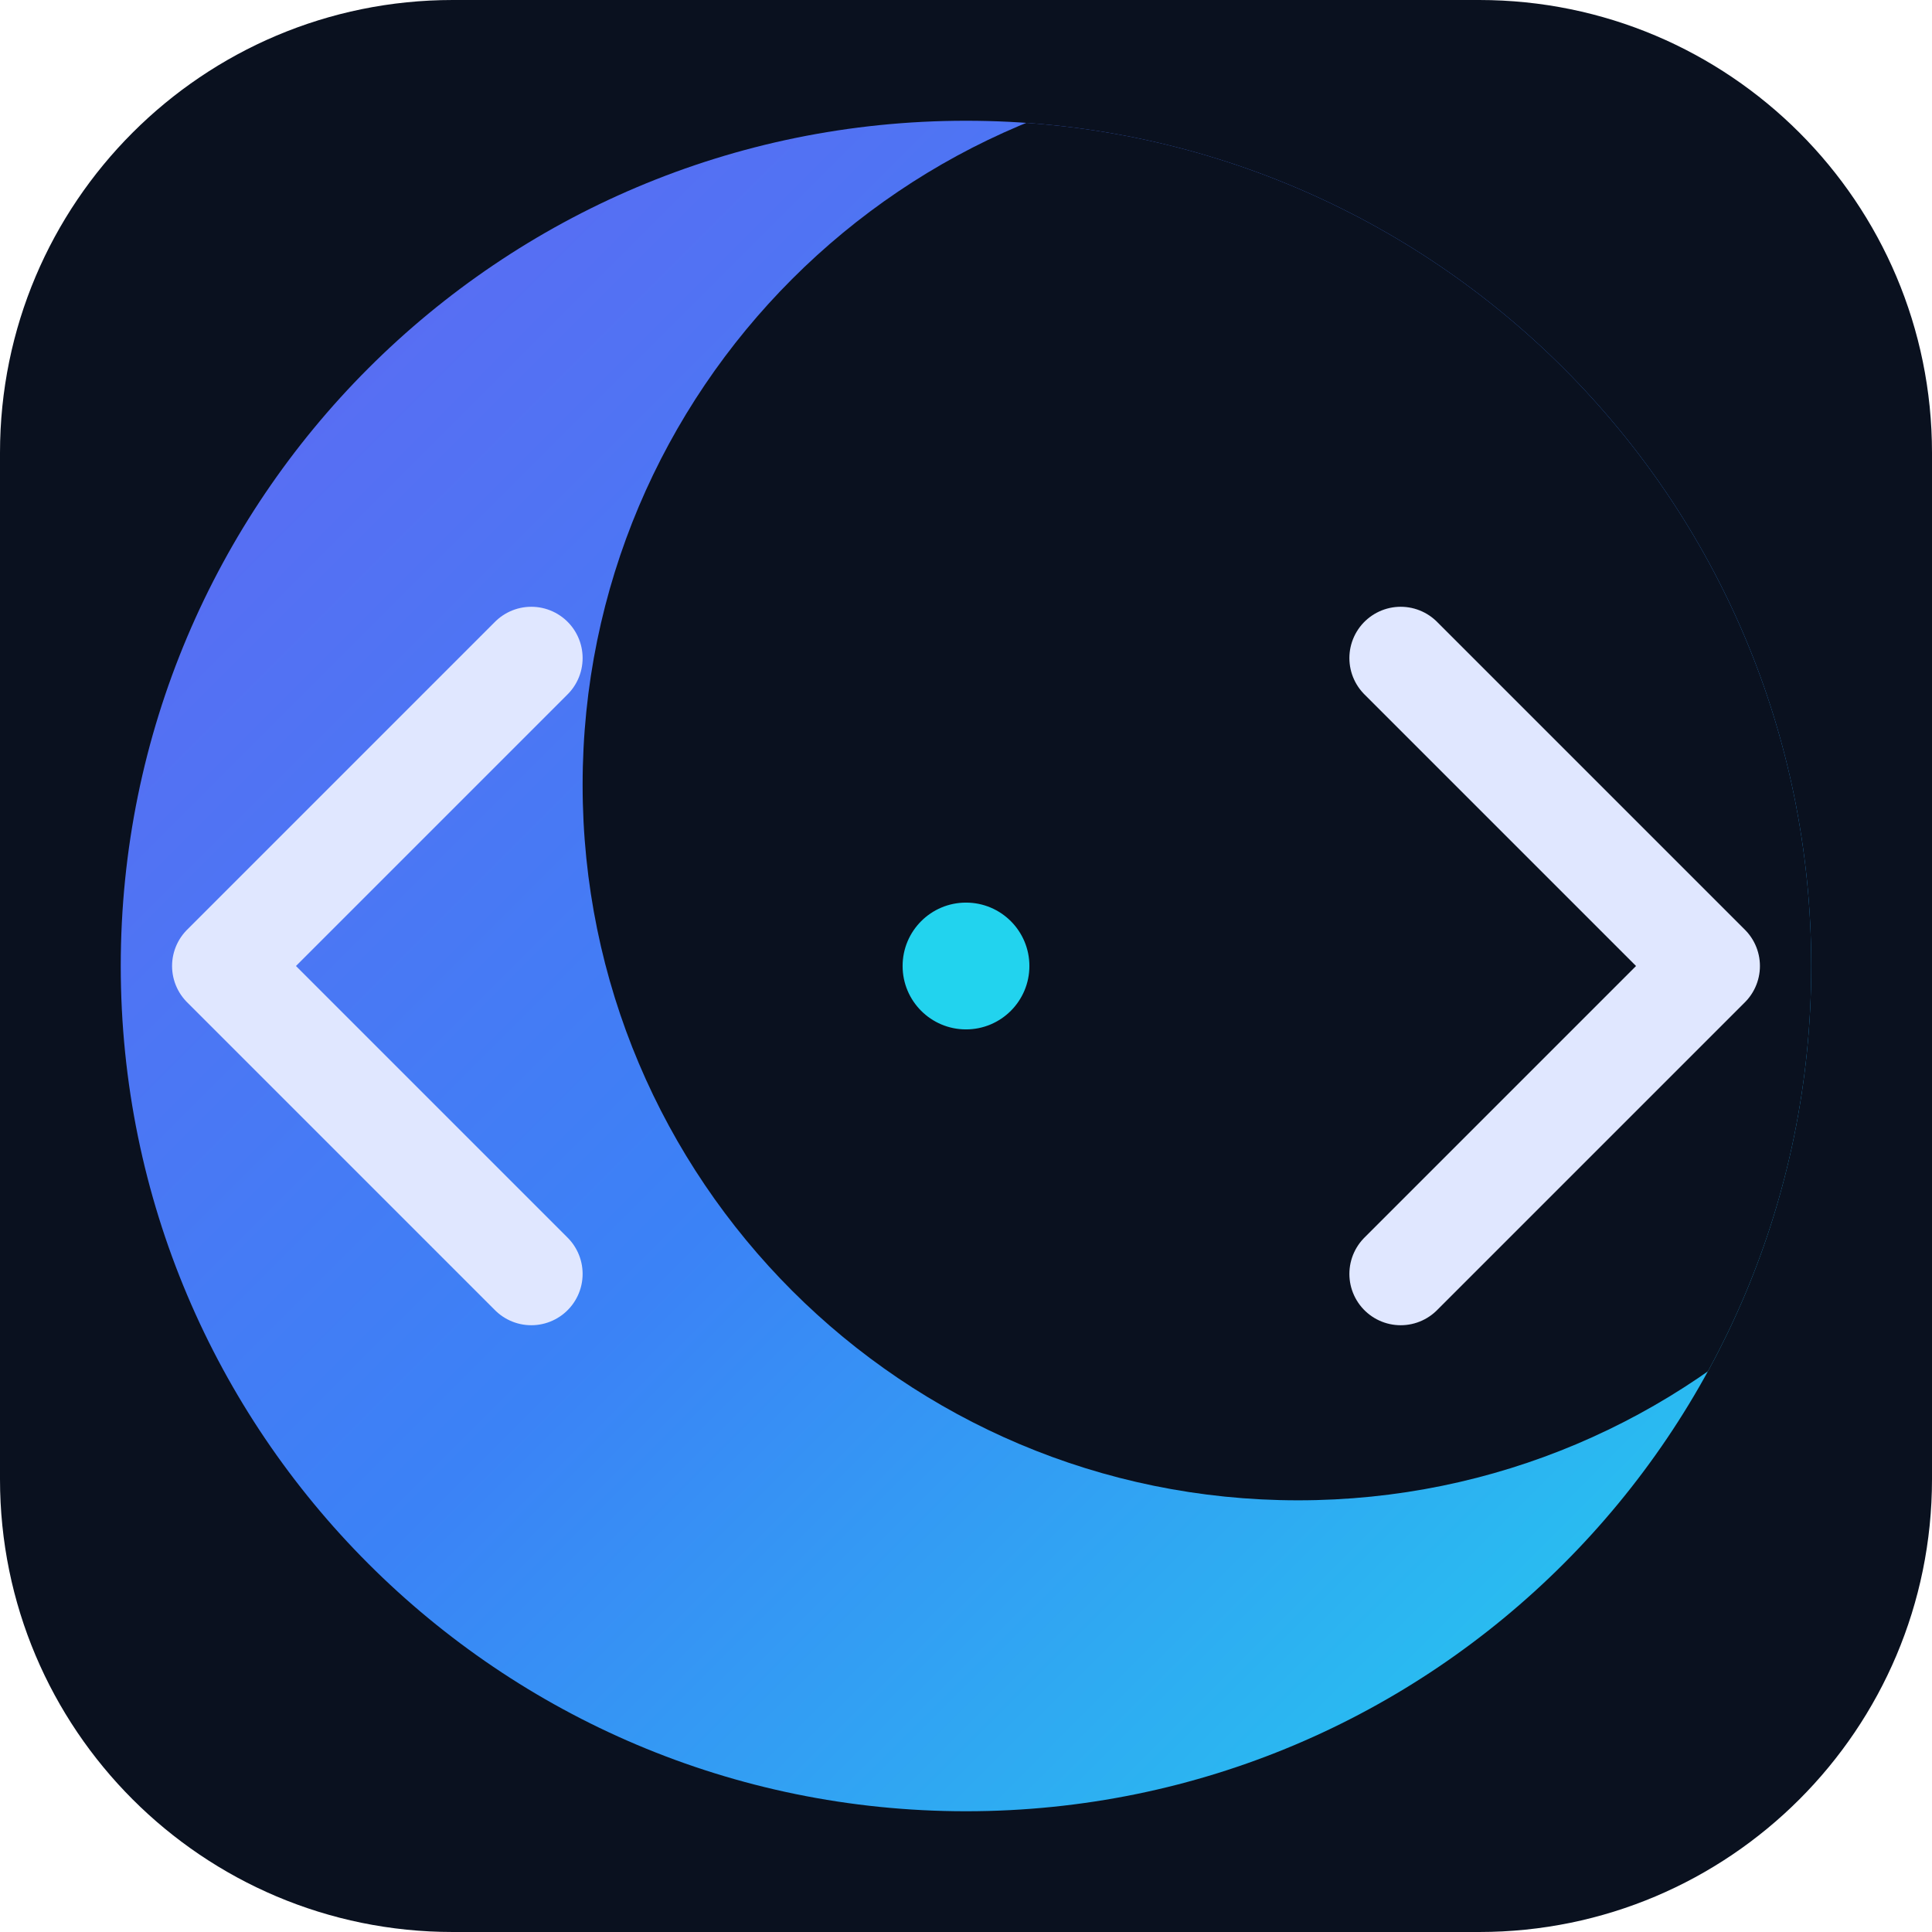
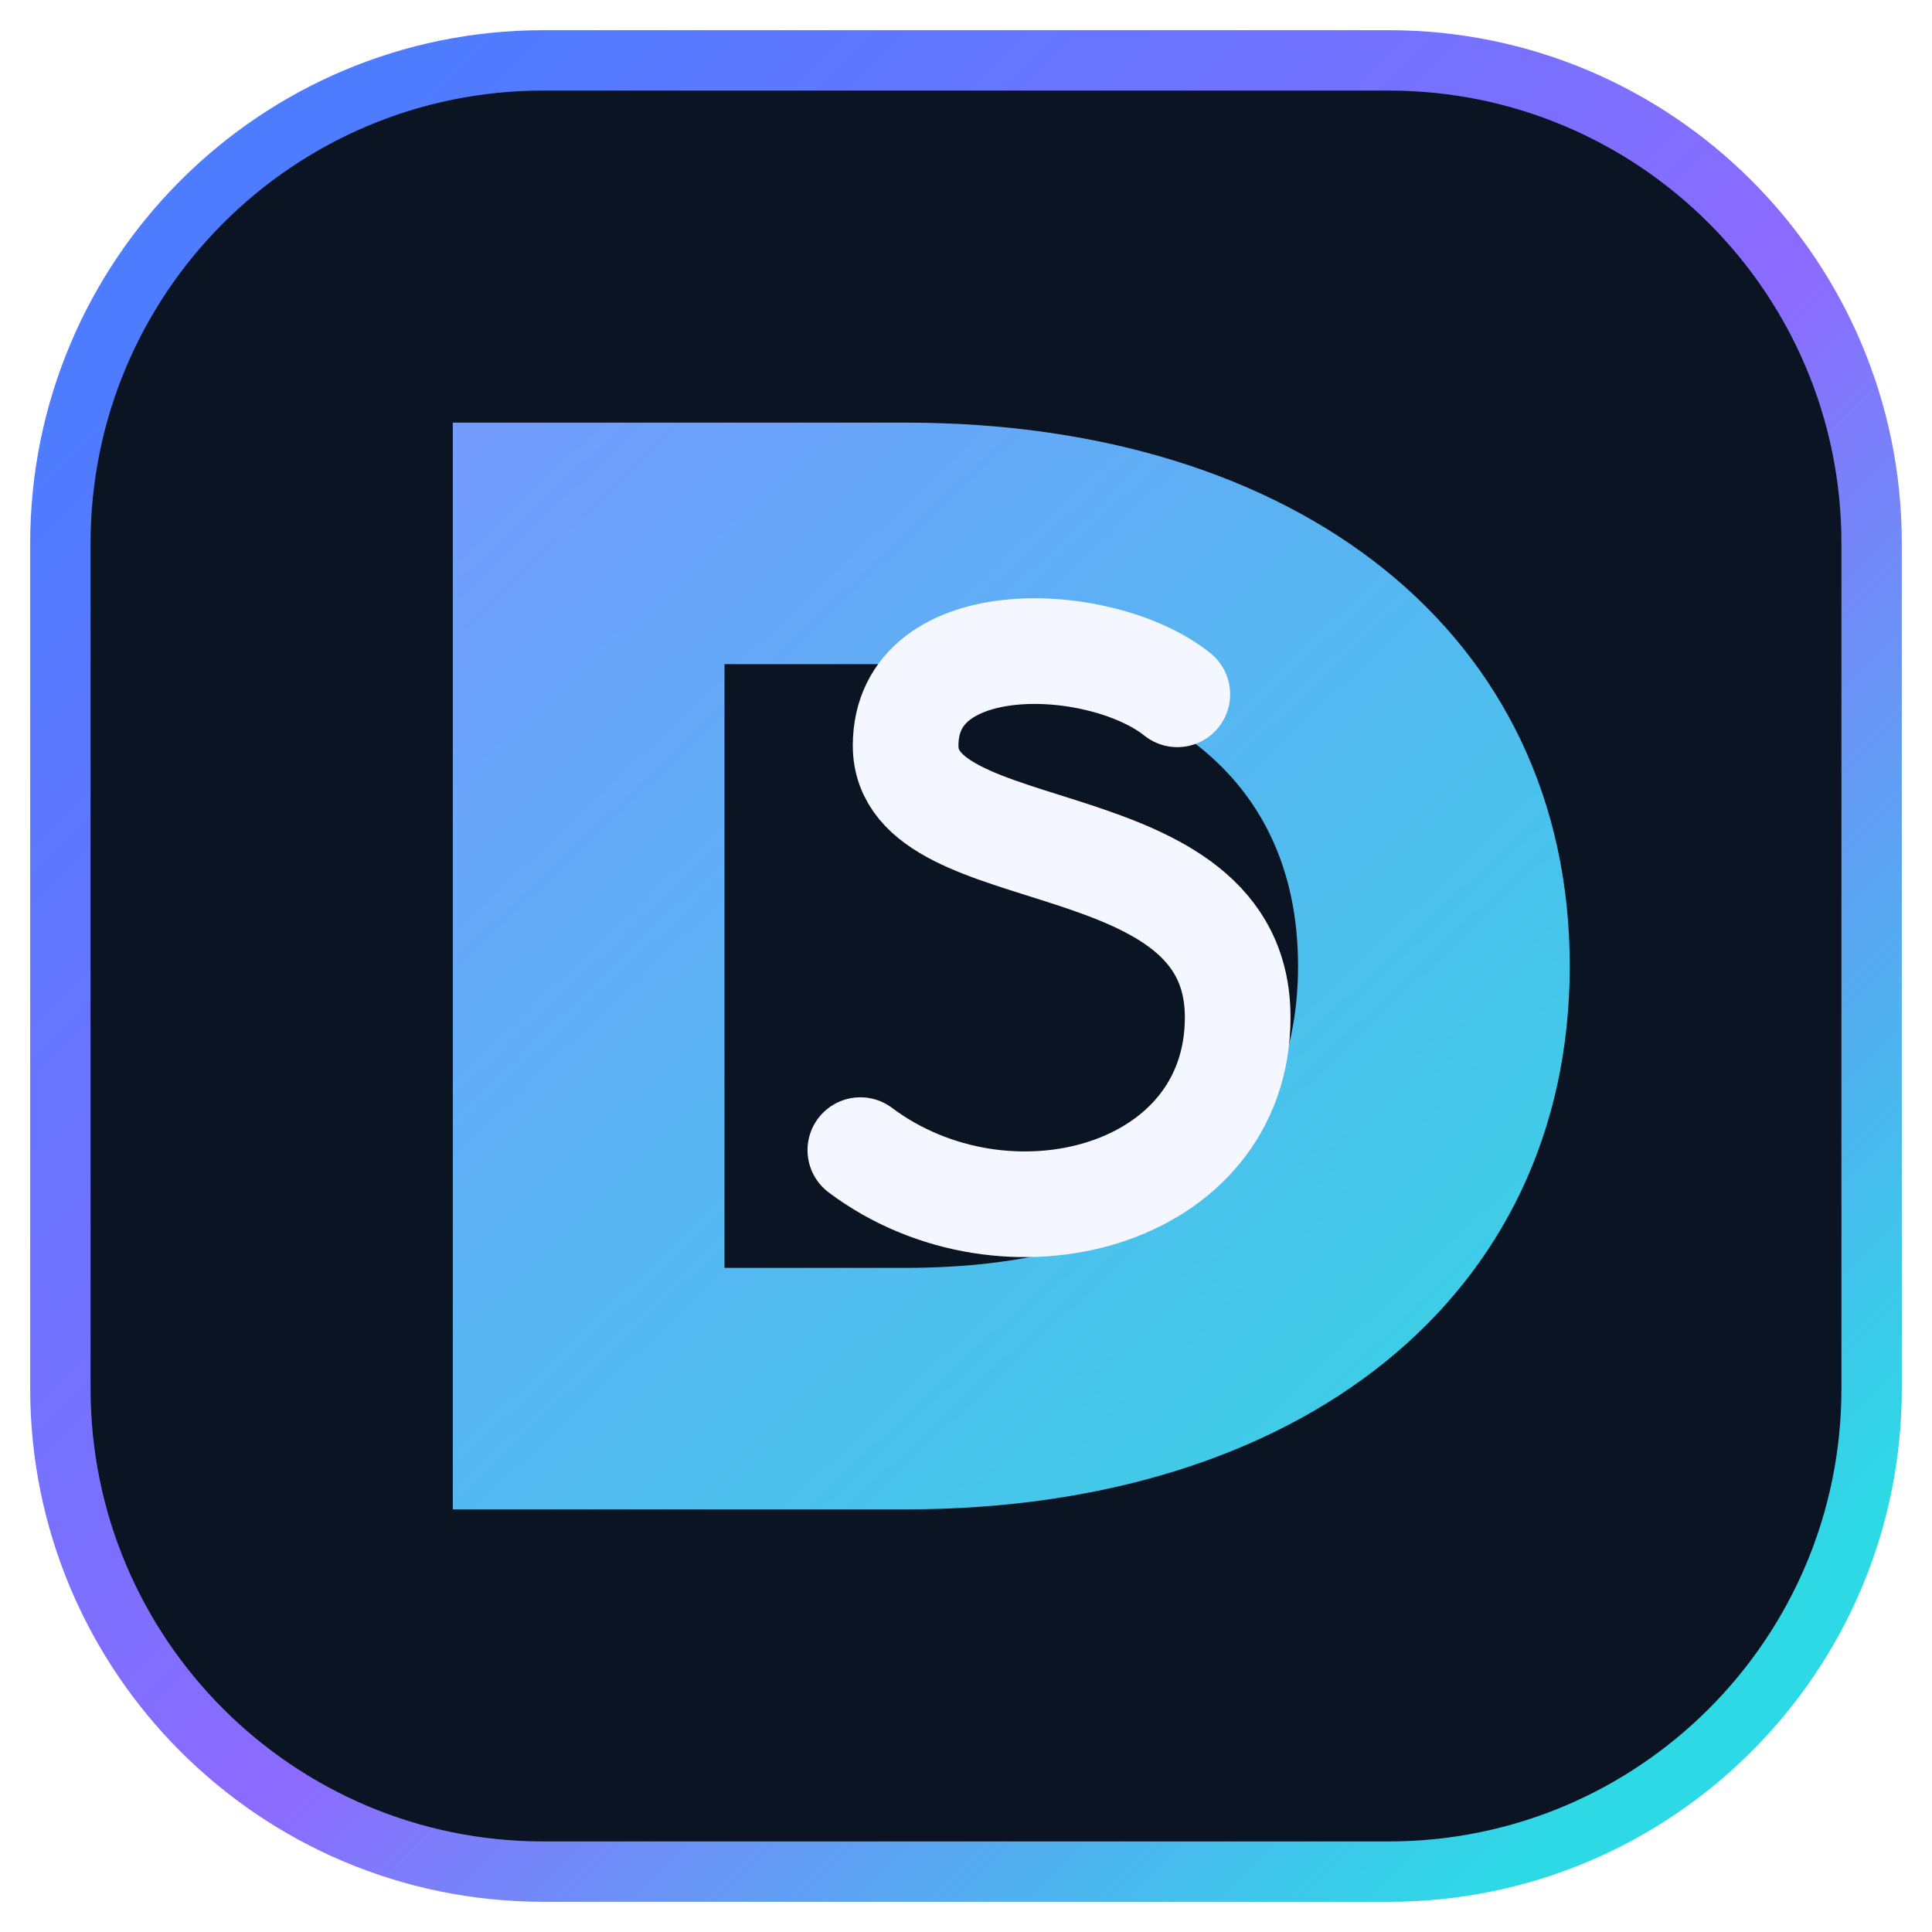
<svg xmlns="http://www.w3.org/2000/svg" viewBox="0 0 64 64" role="img" aria-label="DreamSoft">
  <defs>
-     <linearGradient id="moon" x1="0%" y1="0%" x2="100%" y2="100%">
-       <stop offset="0%" stop-color="#6366F1" />
-       <stop offset="50%" stop-color="#3B82F6" />
-       <stop offset="100%" stop-color="#22D3EE" />
+     <linearGradient id="f" x1="8" y1="8" x2="56" y2="56" gradientUnits="userSpaceOnUse">
+       <stop stop-color="#4e7cff" />
+       <stop offset=".55" stop-color="#8c6bff" />
+       <stop offset="1" stop-color="#2ed9e6" />
    </linearGradient>
-     <clipPath id="mask">
-       <circle cx="32" cy="32" r="28" />
-     </clipPath>
+     <linearGradient id="l" x1="14" y1="13" x2="50" y2="51" gradientUnits="userSpaceOnUse">
+       <stop stop-color="#7699ff" />
+       <stop offset="1" stop-color="#36d4e3" />
+     </linearGradient>
  </defs>
-   <rect width="64" height="64" rx="15" fill="#0a111f" />
-   <circle cx="32" cy="32" r="28" fill="url(#moon)" />
-   <circle cx="43" cy="26" r="23.7" fill="#0a111f" clip-path="url(#mask)" />
-   <g fill="none" stroke="#E0E7FF" stroke-width="3.4" stroke-linecap="round" stroke-linejoin="round">
-     <path d="M17.6 21.8 L7.4 32 L17.6 42.2" />
-     <path d="M46.4 21.8 L56.6 32 L46.4 42.2" />
-   </g>
-   <circle cx="32" cy="32" r="2.1" fill="#22D3EE" />
+   <rect x="2" y="2" width="60" height="60" rx="16" fill="#0b1423" stroke="url(#f)" stroke-width="2" />
+   <path d="M15 14h15c13 0 22 7 22 18s-9 18-22 18H15V14Zm9 8v20h6c8 0 13-3.5 13-10s-5-10-13-10h-6Z" fill="url(#l)" fill-rule="evenodd" />
+   <path d="M39 23c-2.5-2-9-2.3-9 1.7 0 4.2 11 2.4 11 9 0 6-7.7 8-12.5 4.4" fill="none" stroke="#f4f7ff" stroke-width="3.5" stroke-linecap="round" />
</svg>
